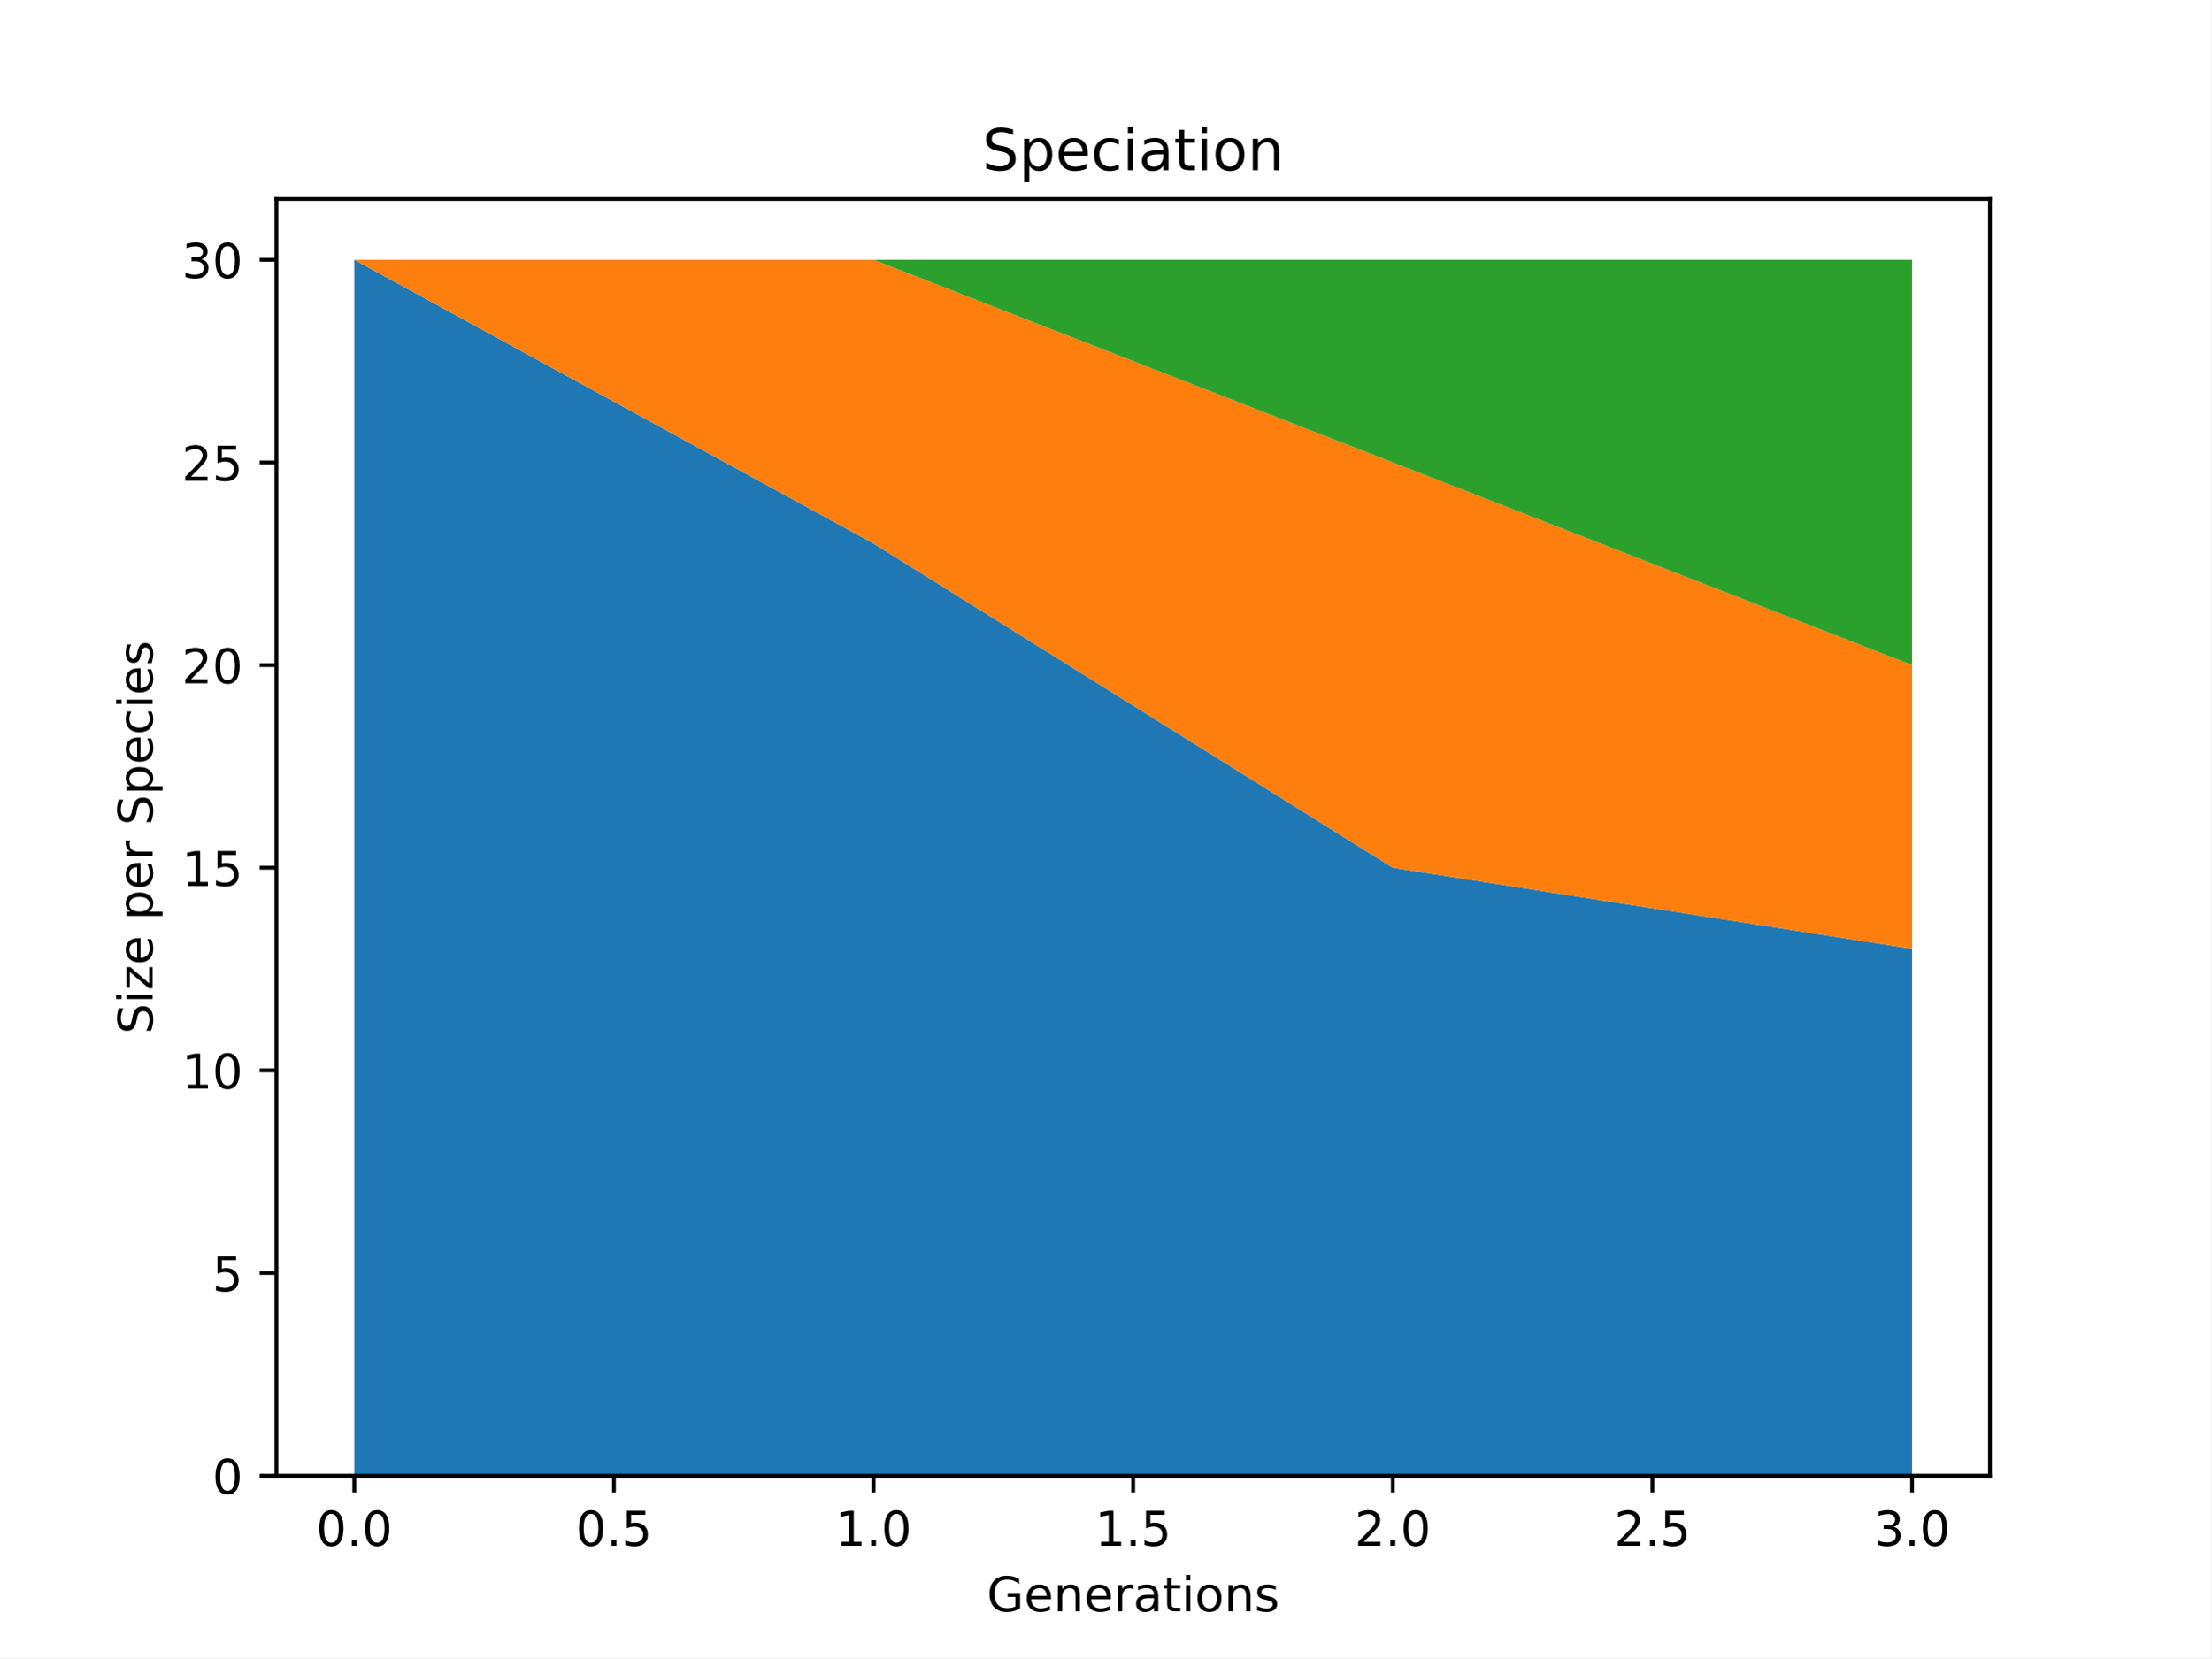
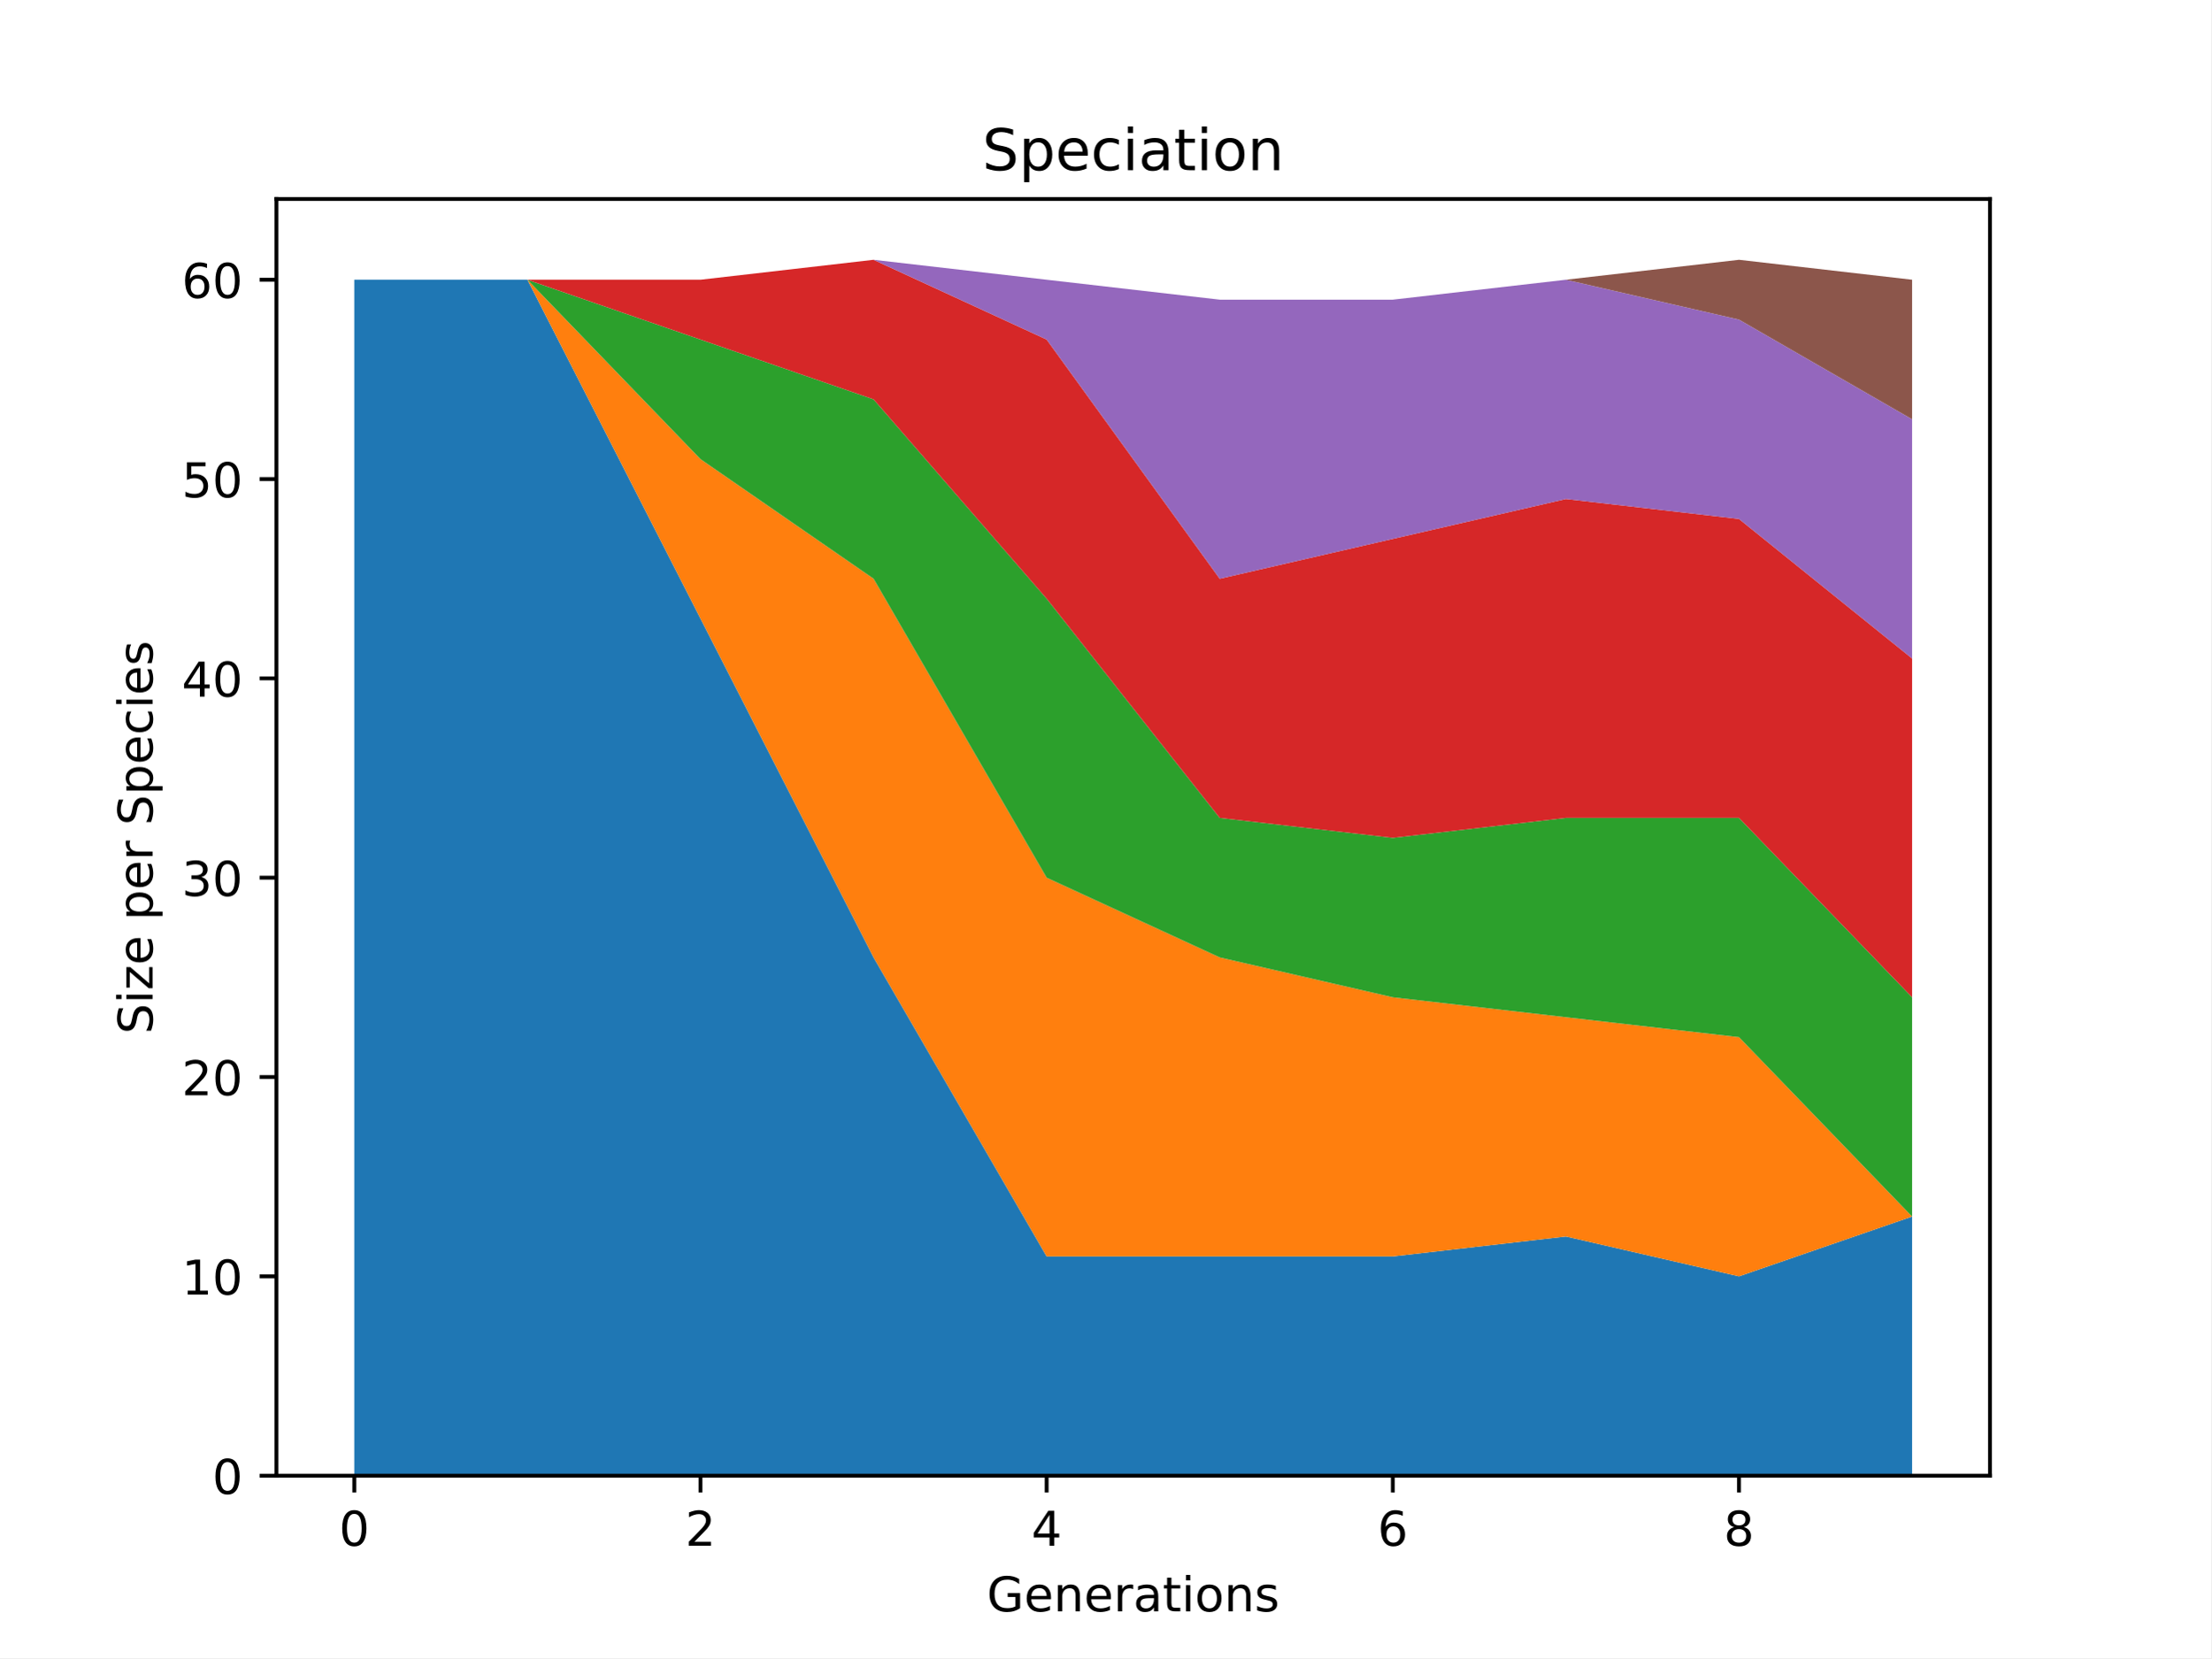
<svg xmlns="http://www.w3.org/2000/svg" xmlns:xlink="http://www.w3.org/1999/xlink" height="345.6pt" version="1.1" viewBox="0 0 460.8 345.6" width="460.8pt">
  <defs>
    <style type="text/css">*{stroke-linecap:butt;stroke-linejoin:round;}</style>
  </defs>
  <g id="figure_1">
    <g id="patch_1">
      <path d="M 0 345.6  L 460.8 345.6  L 460.8 0  L 0 0  z " style="fill:#ffffff;" />
    </g>
    <g id="axes_1">
      <g id="patch_2">
        <path d="M 57.6 307.584  L 414.72 307.584  L 414.72 41.472  L 57.6 41.472  z " style="fill:#ffffff;" />
      </g>
      <g id="PolyCollection_1">
-         <path clip-path="url(#p3036c1f664)" d="M 73.833 54.144  L 73.833 307.584  L 182.051 307.584  L 290.269 307.584  L 398.487 307.584  L 398.487 197.76  L 398.487 197.76  L 290.269 180.864  L 182.051 113.28  L 73.833 54.144  z " style="fill:#1f77b4;" />
+         <path clip-path="url(#p25461b33ab)" d="M 73.833 58.299  L 73.833 307.584  L 109.905 307.584  L 145.978 307.584  L 182.051 307.584  L 218.124 307.584  L 254.196 307.584  L 290.269 307.584  L 326.342 307.584  L 362.415 307.584  L 398.487 307.584  L 398.487 253.572  L 398.487 253.572  L 362.415 266.036  L 326.342 257.727  L 290.269 261.882  L 254.196 261.882  L 218.124 261.882  L 182.051 199.56  L 145.978 128.93  L 109.905 58.299  L 73.833 58.299  z " style="fill:#1f77b4;" />
      </g>
      <g id="PolyCollection_2">
-         <path clip-path="url(#p3036c1f664)" d="M 73.833 54.144  L 73.833 54.144  L 182.051 113.28  L 290.269 180.864  L 398.487 197.76  L 398.487 138.624  L 398.487 138.624  L 290.269 96.384  L 182.051 54.144  L 73.833 54.144  z " style="fill:#ff7f0e;" />
+         <path clip-path="url(#p25461b33ab)" d="M 73.833 58.299  L 73.833 58.299  L 109.905 58.299  L 145.978 128.93  L 182.051 199.56  L 218.124 261.882  L 254.196 261.882  L 290.269 261.882  L 326.342 257.727  L 362.415 266.036  L 398.487 253.572  L 398.487 253.572  L 398.487 253.572  L 362.415 216.179  L 326.342 212.025  L 290.269 207.87  L 254.196 199.56  L 218.124 182.941  L 182.051 120.62  L 145.978 95.692  L 109.905 58.299  L 73.833 58.299  z " style="fill:#ff7f0e;" />
      </g>
      <g id="PolyCollection_3">
-         <path clip-path="url(#p3036c1f664)" d="M 73.833 54.144  L 73.833 54.144  L 182.051 54.144  L 290.269 96.384  L 398.487 138.624  L 398.487 54.144  L 398.487 54.144  L 290.269 54.144  L 182.051 54.144  L 73.833 54.144  z " style="fill:#2ca02c;" />
+         <path clip-path="url(#p25461b33ab)" d="M 73.833 58.299  L 73.833 58.299  L 109.905 58.299  L 145.978 95.692  L 182.051 120.62  L 218.124 182.941  L 254.196 199.56  L 290.269 207.87  L 326.342 212.025  L 362.415 216.179  L 398.487 253.572  L 398.487 207.87  L 398.487 207.87  L 362.415 170.477  L 326.342 170.477  L 290.269 174.632  L 254.196 170.477  L 218.124 124.775  L 182.051 83.227  L 145.978 70.763  L 109.905 58.299  L 73.833 58.299  z " style="fill:#2ca02c;" />
+       </g>
+       <g id="PolyCollection_4">
+         <path clip-path="url(#p25461b33ab)" d="M 73.833 58.299  L 73.833 58.299  L 109.905 58.299  L 145.978 70.763  L 182.051 83.227  L 218.124 124.775  L 254.196 170.477  L 290.269 174.632  L 326.342 170.477  L 362.415 170.477  L 398.487 207.87  L 398.487 137.239  L 398.487 137.239  L 362.415 108.156  L 326.342 104.001  L 290.269 112.311  L 254.196 120.62  L 218.124 70.763  L 182.051 54.144  L 145.978 58.299  L 109.905 58.299  L 73.833 58.299  z " style="fill:#d62728;" />
+       </g>
+       <g id="PolyCollection_5">
+         <path clip-path="url(#p25461b33ab)" d="M 73.833 58.299  L 73.833 58.299  L 109.905 58.299  L 145.978 58.299  L 182.051 54.144  L 218.124 70.763  L 254.196 120.62  L 290.269 112.311  L 326.342 104.001  L 362.415 108.156  L 398.487 137.239  L 398.487 87.382  L 398.487 87.382  L 362.415 66.608  L 326.342 58.299  L 290.269 62.454  L 254.196 62.454  L 218.124 58.299  L 182.051 54.144  L 145.978 58.299  L 109.905 58.299  L 73.833 58.299  z " style="fill:#9467bd;" />
+       </g>
+       <g id="PolyCollection_6">
+         <path clip-path="url(#p25461b33ab)" d="M 73.833 58.299  L 73.833 58.299  L 109.905 58.299  L 145.978 58.299  L 182.051 54.144  L 218.124 58.299  L 254.196 62.454  L 290.269 62.454  L 326.342 58.299  L 362.415 66.608  L 398.487 87.382  L 398.487 58.299  L 398.487 58.299  L 362.415 54.144  L 326.342 58.299  L 290.269 62.454  L 254.196 62.454  L 218.124 58.299  L 182.051 54.144  L 145.978 58.299  L 109.905 58.299  L 73.833 58.299  z " style="fill:#8c564b;" />
      </g>
      <g id="matplotlib.axis_1">
        <g id="xtick_1">
          <g id="line2d_1">
            <defs>
-               <path d="M 0 0  L 0 3.5  " id="m923932ec67" style="stroke:#000000;stroke-width:0.8;" />
+               <path d="M 0 0  L 0 3.5  " id="mcd0b3ee36f" style="stroke:#000000;stroke-width:0.8;" />
            </defs>
            <g>
-               <use style="stroke:#000000;stroke-width:0.8;" x="73.833" xlink:href="#m923932ec67" y="307.584" />
+               <use style="stroke:#000000;stroke-width:0.8;" x="73.833" xlink:href="#mcd0b3ee36f" y="307.584" />
            </g>
          </g>
          <g id="text_1">
-             <g transform="translate(65.88116 322.1824)scale(0.1 -0.1)">
+             <g transform="translate(70.65148 322.1824)scale(0.1 -0.1)">
              <defs>
                <path d="M 2034 4250  Q 1547 4250 1301 3770  Q 1056 3291 1056 2328  Q 1056 1369 1301 889  Q 1547 409 2034 409  Q 2525 409 2770 889  Q 3016 1369 3016 2328  Q 3016 3291 2770 3770  Q 2525 4250 2034 4250  z M 2034 4750  Q 2819 4750 3233 4129  Q 3647 3509 3647 2328  Q 3647 1150 3233 529  Q 2819 -91 2034 -91  Q 1250 -91 836 529  Q 422 1150 422 2328  Q 422 3509 836 4129  Q 1250 4750 2034 4750  z " id="DejaVuSans-30" transform="scale(0.015625)" />
-                 <path d="M 684 794  L 1344 794  L 1344 0  L 684 0  L 684 794  z " id="DejaVuSans-2e" transform="scale(0.015625)" />
              </defs>
              <use xlink:href="#DejaVuSans-30" />
-               <use x="63.623" xlink:href="#DejaVuSans-2e" />
-               <use x="95.41" xlink:href="#DejaVuSans-30" />
            </g>
          </g>
        </g>
        <g id="xtick_2">
          <g id="line2d_2">
            <g>
-               <use style="stroke:#000000;stroke-width:0.8;" x="127.942" xlink:href="#m923932ec67" y="307.584" />
+               <use style="stroke:#000000;stroke-width:0.8;" x="145.978" xlink:href="#mcd0b3ee36f" y="307.584" />
            </g>
          </g>
          <g id="text_2">
-             <g transform="translate(119.9903 322.1824)scale(0.1 -0.1)">
-               <defs>
-                 <path d="M 691 4666  L 3169 4666  L 3169 4134  L 1269 4134  L 1269 2991  Q 1406 3038 1543 3061  Q 1681 3084 1819 3084  Q 2600 3084 3056 2656  Q 3513 2228 3513 1497  Q 3513 744 3044 326  Q 2575 -91 1722 -91  Q 1428 -91 1123 -41  Q 819 9 494 109  L 494 744  Q 775 591 1075 516  Q 1375 441 1709 441  Q 2250 441 2565 725  Q 2881 1009 2881 1497  Q 2881 1984 2565 2268  Q 2250 2553 1709 2553  Q 1456 2553 1204 2497  Q 953 2441 691 2322  L 691 4666  z " id="DejaVuSans-35" transform="scale(0.015625)" />
-               </defs>
-               <use xlink:href="#DejaVuSans-30" />
-               <use x="63.623" xlink:href="#DejaVuSans-2e" />
-               <use x="95.41" xlink:href="#DejaVuSans-35" />
+             <g transform="translate(142.7969 322.1824)scale(0.1 -0.1)">
+               <defs>
+                 <path d="M 1228 531  L 3431 531  L 3431 0  L 469 0  L 469 531  Q 828 903 1448 1529  Q 2069 2156 2228 2338  Q 2531 2678 2651 2914  Q 2772 3150 2772 3378  Q 2772 3750 2511 3984  Q 2250 4219 1831 4219  Q 1534 4219 1204 4116  Q 875 4013 500 3803  L 500 4441  Q 881 4594 1212 4672  Q 1544 4750 1819 4750  Q 2544 4750 2975 4387  Q 3406 4025 3406 3419  Q 3406 3131 3298 2873  Q 3191 2616 2906 2266  Q 2828 2175 2409 1742  Q 1991 1309 1228 531  z " id="DejaVuSans-32" transform="scale(0.015625)" />
+               </defs>
+               <use xlink:href="#DejaVuSans-32" />
            </g>
          </g>
        </g>
        <g id="xtick_3">
          <g id="line2d_3">
            <g>
-               <use style="stroke:#000000;stroke-width:0.8;" x="182.051" xlink:href="#m923932ec67" y="307.584" />
+               <use style="stroke:#000000;stroke-width:0.8;" x="218.124" xlink:href="#mcd0b3ee36f" y="307.584" />
            </g>
          </g>
          <g id="text_3">
-             <g transform="translate(174.0993 322.1824)scale(0.1 -0.1)">
-               <defs>
-                 <path d="M 794 531  L 1825 531  L 1825 4091  L 703 3866  L 703 4441  L 1819 4666  L 2450 4666  L 2450 531  L 3481 531  L 3481 0  L 794 0  L 794 531  z " id="DejaVuSans-31" transform="scale(0.015625)" />
-               </defs>
-               <use xlink:href="#DejaVuSans-31" />
-               <use x="63.623" xlink:href="#DejaVuSans-2e" />
-               <use x="95.41" xlink:href="#DejaVuSans-30" />
+             <g transform="translate(214.9424 322.1824)scale(0.1 -0.1)">
+               <defs>
+                 <path d="M 2419 4116  L 825 1625  L 2419 1625  L 2419 4116  z M 2253 4666  L 3047 4666  L 3047 1625  L 3713 1625  L 3713 1100  L 3047 1100  L 3047 0  L 2419 0  L 2419 1100  L 313 1100  L 313 1709  L 2253 4666  z " id="DejaVuSans-34" transform="scale(0.015625)" />
+               </defs>
+               <use xlink:href="#DejaVuSans-34" />
            </g>
          </g>
        </g>
        <g id="xtick_4">
          <g id="line2d_4">
            <g>
-               <use style="stroke:#000000;stroke-width:0.8;" x="236.16" xlink:href="#m923932ec67" y="307.584" />
+               <use style="stroke:#000000;stroke-width:0.8;" x="290.269" xlink:href="#mcd0b3ee36f" y="307.584" />
            </g>
          </g>
          <g id="text_4">
-             <g transform="translate(228.2084 322.1824)scale(0.1 -0.1)">
-               <use xlink:href="#DejaVuSans-31" />
-               <use x="63.623" xlink:href="#DejaVuSans-2e" />
-               <use x="95.41" xlink:href="#DejaVuSans-35" />
+             <g transform="translate(287.0878 322.1824)scale(0.1 -0.1)">
+               <defs>
+                 <path d="M 2113 2584  Q 1688 2584 1439 2293  Q 1191 2003 1191 1497  Q 1191 994 1439 701  Q 1688 409 2113 409  Q 2538 409 2786 701  Q 3034 994 3034 1497  Q 3034 2003 2786 2293  Q 2538 2584 2113 2584  z M 3366 4563  L 3366 3988  Q 3128 4100 2886 4159  Q 2644 4219 2406 4219  Q 1781 4219 1451 3797  Q 1122 3375 1075 2522  Q 1259 2794 1537 2939  Q 1816 3084 2150 3084  Q 2853 3084 3261 2657  Q 3669 2231 3669 1497  Q 3669 778 3244 343  Q 2819 -91 2113 -91  Q 1303 -91 875 529  Q 447 1150 447 2328  Q 447 3434 972 4092  Q 1497 4750 2381 4750  Q 2619 4750 2861 4703  Q 3103 4656 3366 4563  z " id="DejaVuSans-36" transform="scale(0.015625)" />
+               </defs>
+               <use xlink:href="#DejaVuSans-36" />
            </g>
          </g>
        </g>
        <g id="xtick_5">
          <g id="line2d_5">
            <g>
-               <use style="stroke:#000000;stroke-width:0.8;" x="290.269" xlink:href="#m923932ec67" y="307.584" />
+               <use style="stroke:#000000;stroke-width:0.8;" x="362.415" xlink:href="#mcd0b3ee36f" y="307.584" />
            </g>
          </g>
          <g id="text_5">
-             <g transform="translate(282.3175 322.1824)scale(0.1 -0.1)">
-               <defs>
-                 <path d="M 1228 531  L 3431 531  L 3431 0  L 469 0  L 469 531  Q 828 903 1448 1529  Q 2069 2156 2228 2338  Q 2531 2678 2651 2914  Q 2772 3150 2772 3378  Q 2772 3750 2511 3984  Q 2250 4219 1831 4219  Q 1534 4219 1204 4116  Q 875 4013 500 3803  L 500 4441  Q 881 4594 1212 4672  Q 1544 4750 1819 4750  Q 2544 4750 2975 4387  Q 3406 4025 3406 3419  Q 3406 3131 3298 2873  Q 3191 2616 2906 2266  Q 2828 2175 2409 1742  Q 1991 1309 1228 531  z " id="DejaVuSans-32" transform="scale(0.015625)" />
-               </defs>
-               <use xlink:href="#DejaVuSans-32" />
-               <use x="63.623" xlink:href="#DejaVuSans-2e" />
-               <use x="95.41" xlink:href="#DejaVuSans-30" />
-             </g>
-           </g>
-         </g>
-         <g id="xtick_6">
-           <g id="line2d_6">
-             <g>
-               <use style="stroke:#000000;stroke-width:0.8;" x="344.378" xlink:href="#m923932ec67" y="307.584" />
-             </g>
-           </g>
-           <g id="text_6">
-             <g transform="translate(336.4266 322.1824)scale(0.1 -0.1)">
-               <use xlink:href="#DejaVuSans-32" />
-               <use x="63.623" xlink:href="#DejaVuSans-2e" />
-               <use x="95.41" xlink:href="#DejaVuSans-35" />
-             </g>
-           </g>
-         </g>
-         <g id="xtick_7">
-           <g id="line2d_7">
-             <g>
-               <use style="stroke:#000000;stroke-width:0.8;" x="398.487" xlink:href="#m923932ec67" y="307.584" />
-             </g>
-           </g>
-           <g id="text_7">
-             <g transform="translate(390.5357 322.1824)scale(0.1 -0.1)">
-               <defs>
-                 <path d="M 2597 2516  Q 3050 2419 3304 2112  Q 3559 1806 3559 1356  Q 3559 666 3084 287  Q 2609 -91 1734 -91  Q 1441 -91 1130 -33  Q 819 25 488 141  L 488 750  Q 750 597 1062 519  Q 1375 441 1716 441  Q 2309 441 2620 675  Q 2931 909 2931 1356  Q 2931 1769 2642 2001  Q 2353 2234 1838 2234  L 1294 2234  L 1294 2753  L 1863 2753  Q 2328 2753 2575 2939  Q 2822 3125 2822 3475  Q 2822 3834 2567 4026  Q 2313 4219 1838 4219  Q 1578 4219 1281 4162  Q 984 4106 628 3988  L 628 4550  Q 988 4650 1302 4700  Q 1616 4750 1894 4750  Q 2613 4750 3031 4423  Q 3450 4097 3450 3541  Q 3450 3153 3228 2886  Q 3006 2619 2597 2516  z " id="DejaVuSans-33" transform="scale(0.015625)" />
-               </defs>
-               <use xlink:href="#DejaVuSans-33" />
-               <use x="63.623" xlink:href="#DejaVuSans-2e" />
-               <use x="95.41" xlink:href="#DejaVuSans-30" />
-             </g>
-           </g>
-         </g>
-         <g id="text_8">
+             <g transform="translate(359.2333 322.1824)scale(0.1 -0.1)">
+               <defs>
+                 <path d="M 2034 2216  Q 1584 2216 1326 1975  Q 1069 1734 1069 1313  Q 1069 891 1326 650  Q 1584 409 2034 409  Q 2484 409 2743 651  Q 3003 894 3003 1313  Q 3003 1734 2745 1975  Q 2488 2216 2034 2216  z M 1403 2484  Q 997 2584 770 2862  Q 544 3141 544 3541  Q 544 4100 942 4425  Q 1341 4750 2034 4750  Q 2731 4750 3128 4425  Q 3525 4100 3525 3541  Q 3525 3141 3298 2862  Q 3072 2584 2669 2484  Q 3125 2378 3379 2068  Q 3634 1759 3634 1313  Q 3634 634 3220 271  Q 2806 -91 2034 -91  Q 1263 -91 848 271  Q 434 634 434 1313  Q 434 1759 690 2068  Q 947 2378 1403 2484  z M 1172 3481  Q 1172 3119 1398 2916  Q 1625 2713 2034 2713  Q 2441 2713 2670 2916  Q 2900 3119 2900 3481  Q 2900 3844 2670 4047  Q 2441 4250 2034 4250  Q 1625 4250 1398 4047  Q 1172 3844 1172 3481  z " id="DejaVuSans-38" transform="scale(0.015625)" />
+               </defs>
+               <use xlink:href="#DejaVuSans-38" />
+             </g>
+           </g>
+         </g>
+         <g id="text_6">
          <g transform="translate(205.6623 335.8606)scale(0.1 -0.1)">
            <defs>
              <path d="M 3809 666  L 3809 1919  L 2778 1919  L 2778 2438  L 4434 2438  L 4434 434  Q 4069 175 3628 42  Q 3188 -91 2688 -91  Q 1594 -91 976 548  Q 359 1188 359 2328  Q 359 3472 976 4111  Q 1594 4750 2688 4750  Q 3144 4750 3555 4637  Q 3966 4525 4313 4306  L 4313 3634  Q 3963 3931 3569 4081  Q 3175 4231 2741 4231  Q 1884 4231 1454 3753  Q 1025 3275 1025 2328  Q 1025 1384 1454 906  Q 1884 428 2741 428  Q 3075 428 3337 486  Q 3600 544 3809 666  z " id="DejaVuSans-47" transform="scale(0.015625)" />
              <path d="M 3597 1894  L 3597 1613  L 953 1613  Q 991 1019 1311 708  Q 1631 397 2203 397  Q 2534 397 2845 478  Q 3156 559 3463 722  L 3463 178  Q 3153 47 2828 -22  Q 2503 -91 2169 -91  Q 1331 -91 842 396  Q 353 884 353 1716  Q 353 2575 817 3079  Q 1281 3584 2069 3584  Q 2775 3584 3186 3129  Q 3597 2675 3597 1894  z M 3022 2063  Q 3016 2534 2758 2815  Q 2500 3097 2075 3097  Q 1594 3097 1305 2825  Q 1016 2553 972 2059  L 3022 2063  z " id="DejaVuSans-65" transform="scale(0.015625)" />
              <path d="M 3513 2113  L 3513 0  L 2938 0  L 2938 2094  Q 2938 2591 2744 2837  Q 2550 3084 2163 3084  Q 1697 3084 1428 2787  Q 1159 2491 1159 1978  L 1159 0  L 581 0  L 581 3500  L 1159 3500  L 1159 2956  Q 1366 3272 1645 3428  Q 1925 3584 2291 3584  Q 2894 3584 3203 3211  Q 3513 2838 3513 2113  z " id="DejaVuSans-6e" transform="scale(0.015625)" />
              <path d="M 2631 2963  Q 2534 3019 2420 3045  Q 2306 3072 2169 3072  Q 1681 3072 1420 2755  Q 1159 2438 1159 1844  L 1159 0  L 581 0  L 581 3500  L 1159 3500  L 1159 2956  Q 1341 3275 1631 3429  Q 1922 3584 2338 3584  Q 2397 3584 2469 3576  Q 2541 3569 2628 3553  L 2631 2963  z " id="DejaVuSans-72" transform="scale(0.015625)" />
              <path d="M 2194 1759  Q 1497 1759 1228 1600  Q 959 1441 959 1056  Q 959 750 1161 570  Q 1363 391 1709 391  Q 2188 391 2477 730  Q 2766 1069 2766 1631  L 2766 1759  L 2194 1759  z M 3341 1997  L 3341 0  L 2766 0  L 2766 531  Q 2569 213 2275 61  Q 1981 -91 1556 -91  Q 1019 -91 701 211  Q 384 513 384 1019  Q 384 1609 779 1909  Q 1175 2209 1959 2209  L 2766 2209  L 2766 2266  Q 2766 2663 2505 2880  Q 2244 3097 1772 3097  Q 1472 3097 1187 3025  Q 903 2953 641 2809  L 641 3341  Q 956 3463 1253 3523  Q 1550 3584 1831 3584  Q 2591 3584 2966 3190  Q 3341 2797 3341 1997  z " id="DejaVuSans-61" transform="scale(0.015625)" />
              <path d="M 1172 4494  L 1172 3500  L 2356 3500  L 2356 3053  L 1172 3053  L 1172 1153  Q 1172 725 1289 603  Q 1406 481 1766 481  L 2356 481  L 2356 0  L 1766 0  Q 1100 0 847 248  Q 594 497 594 1153  L 594 3053  L 172 3053  L 172 3500  L 594 3500  L 594 4494  L 1172 4494  z " id="DejaVuSans-74" transform="scale(0.015625)" />
              <path d="M 603 3500  L 1178 3500  L 1178 0  L 603 0  L 603 3500  z M 603 4863  L 1178 4863  L 1178 4134  L 603 4134  L 603 4863  z " id="DejaVuSans-69" transform="scale(0.015625)" />
              <path d="M 1959 3097  Q 1497 3097 1228 2736  Q 959 2375 959 1747  Q 959 1119 1226 758  Q 1494 397 1959 397  Q 2419 397 2687 759  Q 2956 1122 2956 1747  Q 2956 2369 2687 2733  Q 2419 3097 1959 3097  z M 1959 3584  Q 2709 3584 3137 3096  Q 3566 2609 3566 1747  Q 3566 888 3137 398  Q 2709 -91 1959 -91  Q 1206 -91 779 398  Q 353 888 353 1747  Q 353 2609 779 3096  Q 1206 3584 1959 3584  z " id="DejaVuSans-6f" transform="scale(0.015625)" />
              <path d="M 2834 3397  L 2834 2853  Q 2591 2978 2328 3040  Q 2066 3103 1784 3103  Q 1356 3103 1142 2972  Q 928 2841 928 2578  Q 928 2378 1081 2264  Q 1234 2150 1697 2047  L 1894 2003  Q 2506 1872 2764 1633  Q 3022 1394 3022 966  Q 3022 478 2636 193  Q 2250 -91 1575 -91  Q 1294 -91 989 -36  Q 684 19 347 128  L 347 722  Q 666 556 975 473  Q 1284 391 1588 391  Q 1994 391 2212 530  Q 2431 669 2431 922  Q 2431 1156 2273 1281  Q 2116 1406 1581 1522  L 1381 1569  Q 847 1681 609 1914  Q 372 2147 372 2553  Q 372 3047 722 3315  Q 1072 3584 1716 3584  Q 2034 3584 2315 3537  Q 2597 3491 2834 3397  z " id="DejaVuSans-73" transform="scale(0.015625)" />
            </defs>
            <use xlink:href="#DejaVuSans-47" />
            <use x="77.49" xlink:href="#DejaVuSans-65" />
            <use x="139.014" xlink:href="#DejaVuSans-6e" />
            <use x="202.393" xlink:href="#DejaVuSans-65" />
            <use x="263.916" xlink:href="#DejaVuSans-72" />
            <use x="305.029" xlink:href="#DejaVuSans-61" />
            <use x="366.309" xlink:href="#DejaVuSans-74" />
            <use x="405.518" xlink:href="#DejaVuSans-69" />
            <use x="433.301" xlink:href="#DejaVuSans-6f" />
            <use x="494.482" xlink:href="#DejaVuSans-6e" />
            <use x="557.861" xlink:href="#DejaVuSans-73" />
          </g>
        </g>
      </g>
      <g id="matplotlib.axis_2">
        <g id="ytick_1">
-           <g id="line2d_8">
+           <g id="line2d_6">
            <defs>
-               <path d="M 0 0  L -3.5 0  " id="m2ecf381875" style="stroke:#000000;stroke-width:0.8;" />
+               <path d="M 0 0  L -3.5 0  " id="m4085a2c8b7" style="stroke:#000000;stroke-width:0.8;" />
            </defs>
            <g>
-               <use style="stroke:#000000;stroke-width:0.8;" x="57.6" xlink:href="#m2ecf381875" y="307.584" />
-             </g>
-           </g>
-           <g id="text_9">
+               <use style="stroke:#000000;stroke-width:0.8;" x="57.6" xlink:href="#m4085a2c8b7" y="307.584" />
+             </g>
+           </g>
+           <g id="text_7">
            <g transform="translate(44.2375 311.3832)scale(0.1 -0.1)">
              <use xlink:href="#DejaVuSans-30" />
            </g>
          </g>
        </g>
        <g id="ytick_2">
+           <g id="line2d_7">
+             <g>
+               <use style="stroke:#000000;stroke-width:0.8;" x="57.6" xlink:href="#m4085a2c8b7" y="266.036" />
+             </g>
+           </g>
+           <g id="text_8">
+             <g transform="translate(37.875 269.8357)scale(0.1 -0.1)">
+               <defs>
+                 <path d="M 794 531  L 1825 531  L 1825 4091  L 703 3866  L 703 4441  L 1819 4666  L 2450 4666  L 2450 531  L 3481 531  L 3481 0  L 794 0  L 794 531  z " id="DejaVuSans-31" transform="scale(0.015625)" />
+               </defs>
+               <use xlink:href="#DejaVuSans-31" />
+               <use x="63.623" xlink:href="#DejaVuSans-30" />
+             </g>
+           </g>
+         </g>
+         <g id="ytick_3">
+           <g id="line2d_8">
+             <g>
+               <use style="stroke:#000000;stroke-width:0.8;" x="57.6" xlink:href="#m4085a2c8b7" y="224.489" />
+             </g>
+           </g>
+           <g id="text_9">
+             <g transform="translate(37.875 228.2881)scale(0.1 -0.1)">
+               <use xlink:href="#DejaVuSans-32" />
+               <use x="63.623" xlink:href="#DejaVuSans-30" />
+             </g>
+           </g>
+         </g>
+         <g id="ytick_4">
          <g id="line2d_9">
            <g>
-               <use style="stroke:#000000;stroke-width:0.8;" x="57.6" xlink:href="#m2ecf381875" y="265.344" />
+               <use style="stroke:#000000;stroke-width:0.8;" x="57.6" xlink:href="#m4085a2c8b7" y="182.941" />
            </g>
          </g>
          <g id="text_10">
-             <g transform="translate(44.2375 269.1432)scale(0.1 -0.1)">
+             <g transform="translate(37.875 186.7406)scale(0.1 -0.1)">
+               <defs>
+                 <path d="M 2597 2516  Q 3050 2419 3304 2112  Q 3559 1806 3559 1356  Q 3559 666 3084 287  Q 2609 -91 1734 -91  Q 1441 -91 1130 -33  Q 819 25 488 141  L 488 750  Q 750 597 1062 519  Q 1375 441 1716 441  Q 2309 441 2620 675  Q 2931 909 2931 1356  Q 2931 1769 2642 2001  Q 2353 2234 1838 2234  L 1294 2234  L 1294 2753  L 1863 2753  Q 2328 2753 2575 2939  Q 2822 3125 2822 3475  Q 2822 3834 2567 4026  Q 2313 4219 1838 4219  Q 1578 4219 1281 4162  Q 984 4106 628 3988  L 628 4550  Q 988 4650 1302 4700  Q 1616 4750 1894 4750  Q 2613 4750 3031 4423  Q 3450 4097 3450 3541  Q 3450 3153 3228 2886  Q 3006 2619 2597 2516  z " id="DejaVuSans-33" transform="scale(0.015625)" />
+               </defs>
+               <use xlink:href="#DejaVuSans-33" />
+               <use x="63.623" xlink:href="#DejaVuSans-30" />
+             </g>
+           </g>
+         </g>
+         <g id="ytick_5">
+           <g id="line2d_10">
+             <g>
+               <use style="stroke:#000000;stroke-width:0.8;" x="57.6" xlink:href="#m4085a2c8b7" y="141.394" />
+             </g>
+           </g>
+           <g id="text_11">
+             <g transform="translate(37.875 145.1931)scale(0.1 -0.1)">
+               <use xlink:href="#DejaVuSans-34" />
+               <use x="63.623" xlink:href="#DejaVuSans-30" />
+             </g>
+           </g>
+         </g>
+         <g id="ytick_6">
+           <g id="line2d_11">
+             <g>
+               <use style="stroke:#000000;stroke-width:0.8;" x="57.6" xlink:href="#m4085a2c8b7" y="99.846" />
+             </g>
+           </g>
+           <g id="text_12">
+             <g transform="translate(37.875 103.6455)scale(0.1 -0.1)">
+               <defs>
+                 <path d="M 691 4666  L 3169 4666  L 3169 4134  L 1269 4134  L 1269 2991  Q 1406 3038 1543 3061  Q 1681 3084 1819 3084  Q 2600 3084 3056 2656  Q 3513 2228 3513 1497  Q 3513 744 3044 326  Q 2575 -91 1722 -91  Q 1428 -91 1123 -41  Q 819 9 494 109  L 494 744  Q 775 591 1075 516  Q 1375 441 1709 441  Q 2250 441 2565 725  Q 2881 1009 2881 1497  Q 2881 1984 2565 2268  Q 2250 2553 1709 2553  Q 1456 2553 1204 2497  Q 953 2441 691 2322  L 691 4666  z " id="DejaVuSans-35" transform="scale(0.015625)" />
+               </defs>
              <use xlink:href="#DejaVuSans-35" />
-             </g>
-           </g>
-         </g>
-         <g id="ytick_3">
-           <g id="line2d_10">
-             <g>
-               <use style="stroke:#000000;stroke-width:0.8;" x="57.6" xlink:href="#m2ecf381875" y="223.104" />
-             </g>
-           </g>
-           <g id="text_11">
-             <g transform="translate(37.875 226.9032)scale(0.1 -0.1)">
-               <use xlink:href="#DejaVuSans-31" />
-               <use x="63.623" xlink:href="#DejaVuSans-30" />
-             </g>
-           </g>
-         </g>
-         <g id="ytick_4">
-           <g id="line2d_11">
-             <g>
-               <use style="stroke:#000000;stroke-width:0.8;" x="57.6" xlink:href="#m2ecf381875" y="180.864" />
-             </g>
-           </g>
-           <g id="text_12">
-             <g transform="translate(37.875 184.6632)scale(0.1 -0.1)">
-               <use xlink:href="#DejaVuSans-31" />
-               <use x="63.623" xlink:href="#DejaVuSans-35" />
-             </g>
-           </g>
-         </g>
-         <g id="ytick_5">
+               <use x="63.623" xlink:href="#DejaVuSans-30" />
+             </g>
+           </g>
+         </g>
+         <g id="ytick_7">
          <g id="line2d_12">
            <g>
-               <use style="stroke:#000000;stroke-width:0.8;" x="57.6" xlink:href="#m2ecf381875" y="138.624" />
+               <use style="stroke:#000000;stroke-width:0.8;" x="57.6" xlink:href="#m4085a2c8b7" y="58.299" />
            </g>
          </g>
          <g id="text_13">
-             <g transform="translate(37.875 142.4232)scale(0.1 -0.1)">
-               <use xlink:href="#DejaVuSans-32" />
-               <use x="63.623" xlink:href="#DejaVuSans-30" />
-             </g>
-           </g>
-         </g>
-         <g id="ytick_6">
-           <g id="line2d_13">
-             <g>
-               <use style="stroke:#000000;stroke-width:0.8;" x="57.6" xlink:href="#m2ecf381875" y="96.384" />
-             </g>
-           </g>
-           <g id="text_14">
-             <g transform="translate(37.875 100.1832)scale(0.1 -0.1)">
-               <use xlink:href="#DejaVuSans-32" />
-               <use x="63.623" xlink:href="#DejaVuSans-35" />
-             </g>
-           </g>
-         </g>
-         <g id="ytick_7">
-           <g id="line2d_14">
-             <g>
-               <use style="stroke:#000000;stroke-width:0.8;" x="57.6" xlink:href="#m2ecf381875" y="54.144" />
-             </g>
-           </g>
-           <g id="text_15">
-             <g transform="translate(37.875 57.94322)scale(0.1 -0.1)">
-               <use xlink:href="#DejaVuSans-33" />
-               <use x="63.623" xlink:href="#DejaVuSans-30" />
-             </g>
-           </g>
-         </g>
-         <g id="text_16">
+             <g transform="translate(37.875 62.09797)scale(0.1 -0.1)">
+               <use xlink:href="#DejaVuSans-36" />
+               <use x="63.623" xlink:href="#DejaVuSans-30" />
+             </g>
+           </g>
+         </g>
+         <g id="text_14">
          <g transform="translate(31.79531 215.521)rotate(-90)scale(0.1 -0.1)">
            <defs>
              <path d="M 3425 4513  L 3425 3897  Q 3066 4069 2747 4153  Q 2428 4238 2131 4238  Q 1616 4238 1336 4038  Q 1056 3838 1056 3469  Q 1056 3159 1242 3001  Q 1428 2844 1947 2747  L 2328 2669  Q 3034 2534 3370 2195  Q 3706 1856 3706 1288  Q 3706 609 3251 259  Q 2797 -91 1919 -91  Q 1588 -91 1214 -16  Q 841 59 441 206  L 441 856  Q 825 641 1194 531  Q 1563 422 1919 422  Q 2459 422 2753 634  Q 3047 847 3047 1241  Q 3047 1584 2836 1778  Q 2625 1972 2144 2069  L 1759 2144  Q 1053 2284 737 2584  Q 422 2884 422 3419  Q 422 4038 858 4394  Q 1294 4750 2059 4750  Q 2388 4750 2728 4690  Q 3069 4631 3425 4513  z " id="DejaVuSans-53" transform="scale(0.015625)" />
              <path d="M 353 3500  L 3084 3500  L 3084 2975  L 922 459  L 3084 459  L 3084 0  L 275 0  L 275 525  L 2438 3041  L 353 3041  L 353 3500  z " id="DejaVuSans-7a" transform="scale(0.015625)" />
              <path id="DejaVuSans-20" transform="scale(0.015625)" />
              <path d="M 1159 525  L 1159 -1331  L 581 -1331  L 581 3500  L 1159 3500  L 1159 2969  Q 1341 3281 1617 3432  Q 1894 3584 2278 3584  Q 2916 3584 3314 3078  Q 3713 2572 3713 1747  Q 3713 922 3314 415  Q 2916 -91 2278 -91  Q 1894 -91 1617 61  Q 1341 213 1159 525  z M 3116 1747  Q 3116 2381 2855 2742  Q 2594 3103 2138 3103  Q 1681 3103 1420 2742  Q 1159 2381 1159 1747  Q 1159 1113 1420 752  Q 1681 391 2138 391  Q 2594 391 2855 752  Q 3116 1113 3116 1747  z " id="DejaVuSans-70" transform="scale(0.015625)" />
              <path d="M 3122 3366  L 3122 2828  Q 2878 2963 2633 3030  Q 2388 3097 2138 3097  Q 1578 3097 1268 2742  Q 959 2388 959 1747  Q 959 1106 1268 751  Q 1578 397 2138 397  Q 2388 397 2633 464  Q 2878 531 3122 666  L 3122 134  Q 2881 22 2623 -34  Q 2366 -91 2075 -91  Q 1284 -91 818 406  Q 353 903 353 1747  Q 353 2603 823 3093  Q 1294 3584 2113 3584  Q 2378 3584 2631 3529  Q 2884 3475 3122 3366  z " id="DejaVuSans-63" transform="scale(0.015625)" />
            </defs>
            <use xlink:href="#DejaVuSans-53" />
            <use x="63.477" xlink:href="#DejaVuSans-69" />
            <use x="91.26" xlink:href="#DejaVuSans-7a" />
            <use x="143.75" xlink:href="#DejaVuSans-65" />
            <use x="205.273" xlink:href="#DejaVuSans-20" />
            <use x="237.061" xlink:href="#DejaVuSans-70" />
            <use x="300.537" xlink:href="#DejaVuSans-65" />
            <use x="362.061" xlink:href="#DejaVuSans-72" />
            <use x="403.174" xlink:href="#DejaVuSans-20" />
            <use x="434.961" xlink:href="#DejaVuSans-53" />
            <use x="498.438" xlink:href="#DejaVuSans-70" />
            <use x="561.914" xlink:href="#DejaVuSans-65" />
            <use x="623.438" xlink:href="#DejaVuSans-63" />
            <use x="678.418" xlink:href="#DejaVuSans-69" />
            <use x="706.201" xlink:href="#DejaVuSans-65" />
            <use x="767.725" xlink:href="#DejaVuSans-73" />
          </g>
        </g>
      </g>
      <g id="patch_3">
        <path d="M 57.6 307.584  L 57.6 41.472  " style="fill:none;stroke:#000000;stroke-linecap:square;stroke-linejoin:miter;stroke-width:0.8;" />
      </g>
      <g id="patch_4">
        <path d="M 414.72 307.584  L 414.72 41.472  " style="fill:none;stroke:#000000;stroke-linecap:square;stroke-linejoin:miter;stroke-width:0.8;" />
      </g>
      <g id="patch_5">
        <path d="M 57.6 307.584  L 414.72 307.584  " style="fill:none;stroke:#000000;stroke-linecap:square;stroke-linejoin:miter;stroke-width:0.8;" />
      </g>
      <g id="patch_6">
        <path d="M 57.6 41.472  L 414.72 41.472  " style="fill:none;stroke:#000000;stroke-linecap:square;stroke-linejoin:miter;stroke-width:0.8;" />
      </g>
-       <g id="text_17">
+       <g id="text_15">
        <g transform="translate(204.7144 35.472)scale(0.12 -0.12)">
          <use xlink:href="#DejaVuSans-53" />
          <use x="63.477" xlink:href="#DejaVuSans-70" />
          <use x="126.953" xlink:href="#DejaVuSans-65" />
          <use x="188.477" xlink:href="#DejaVuSans-63" />
          <use x="243.457" xlink:href="#DejaVuSans-69" />
          <use x="271.24" xlink:href="#DejaVuSans-61" />
          <use x="332.52" xlink:href="#DejaVuSans-74" />
          <use x="371.729" xlink:href="#DejaVuSans-69" />
          <use x="399.512" xlink:href="#DejaVuSans-6f" />
          <use x="460.693" xlink:href="#DejaVuSans-6e" />
        </g>
      </g>
    </g>
  </g>
  <defs>
-     <clipPath id="p3036c1f664">
+     <clipPath id="p25461b33ab">
      <rect height="266.112" width="357.12" x="57.6" y="41.472" />
    </clipPath>
  </defs>
</svg>
